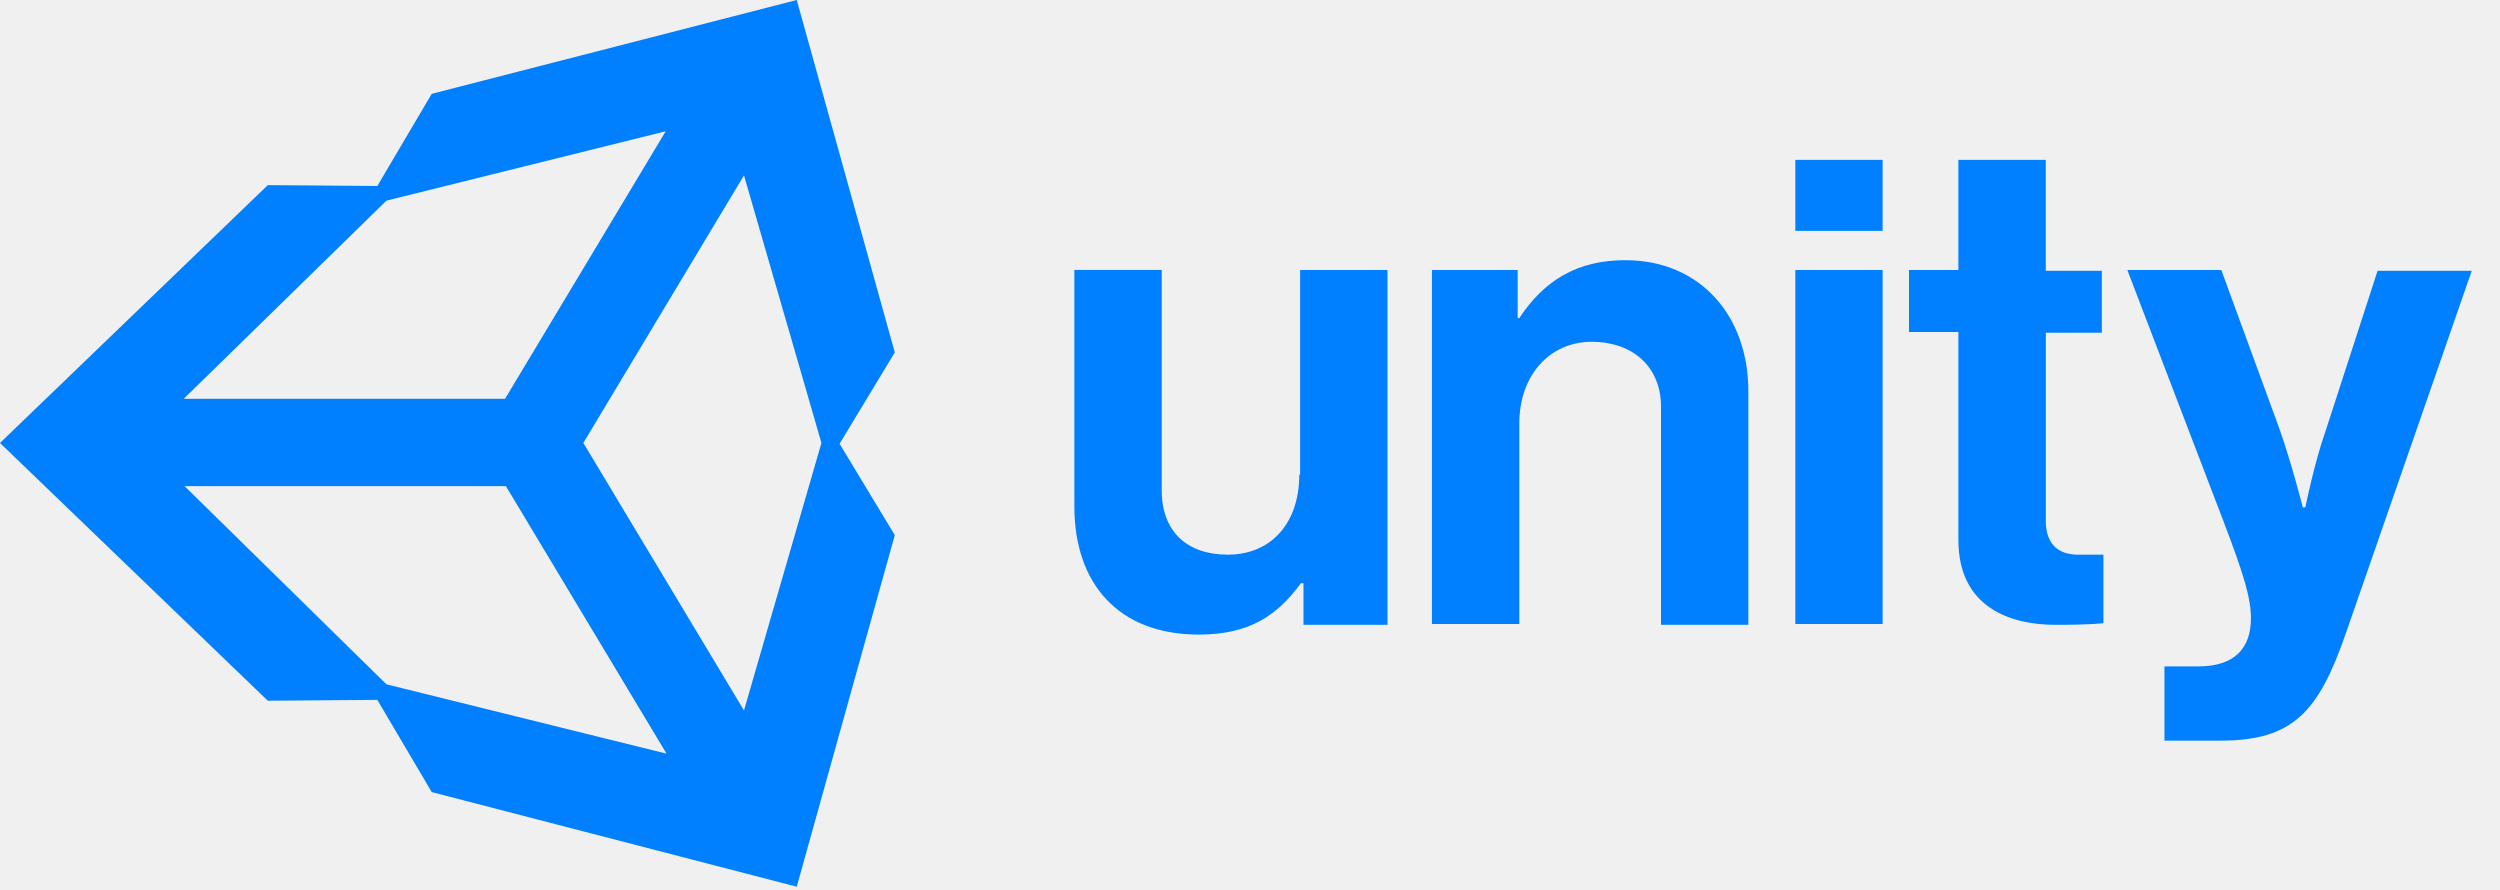
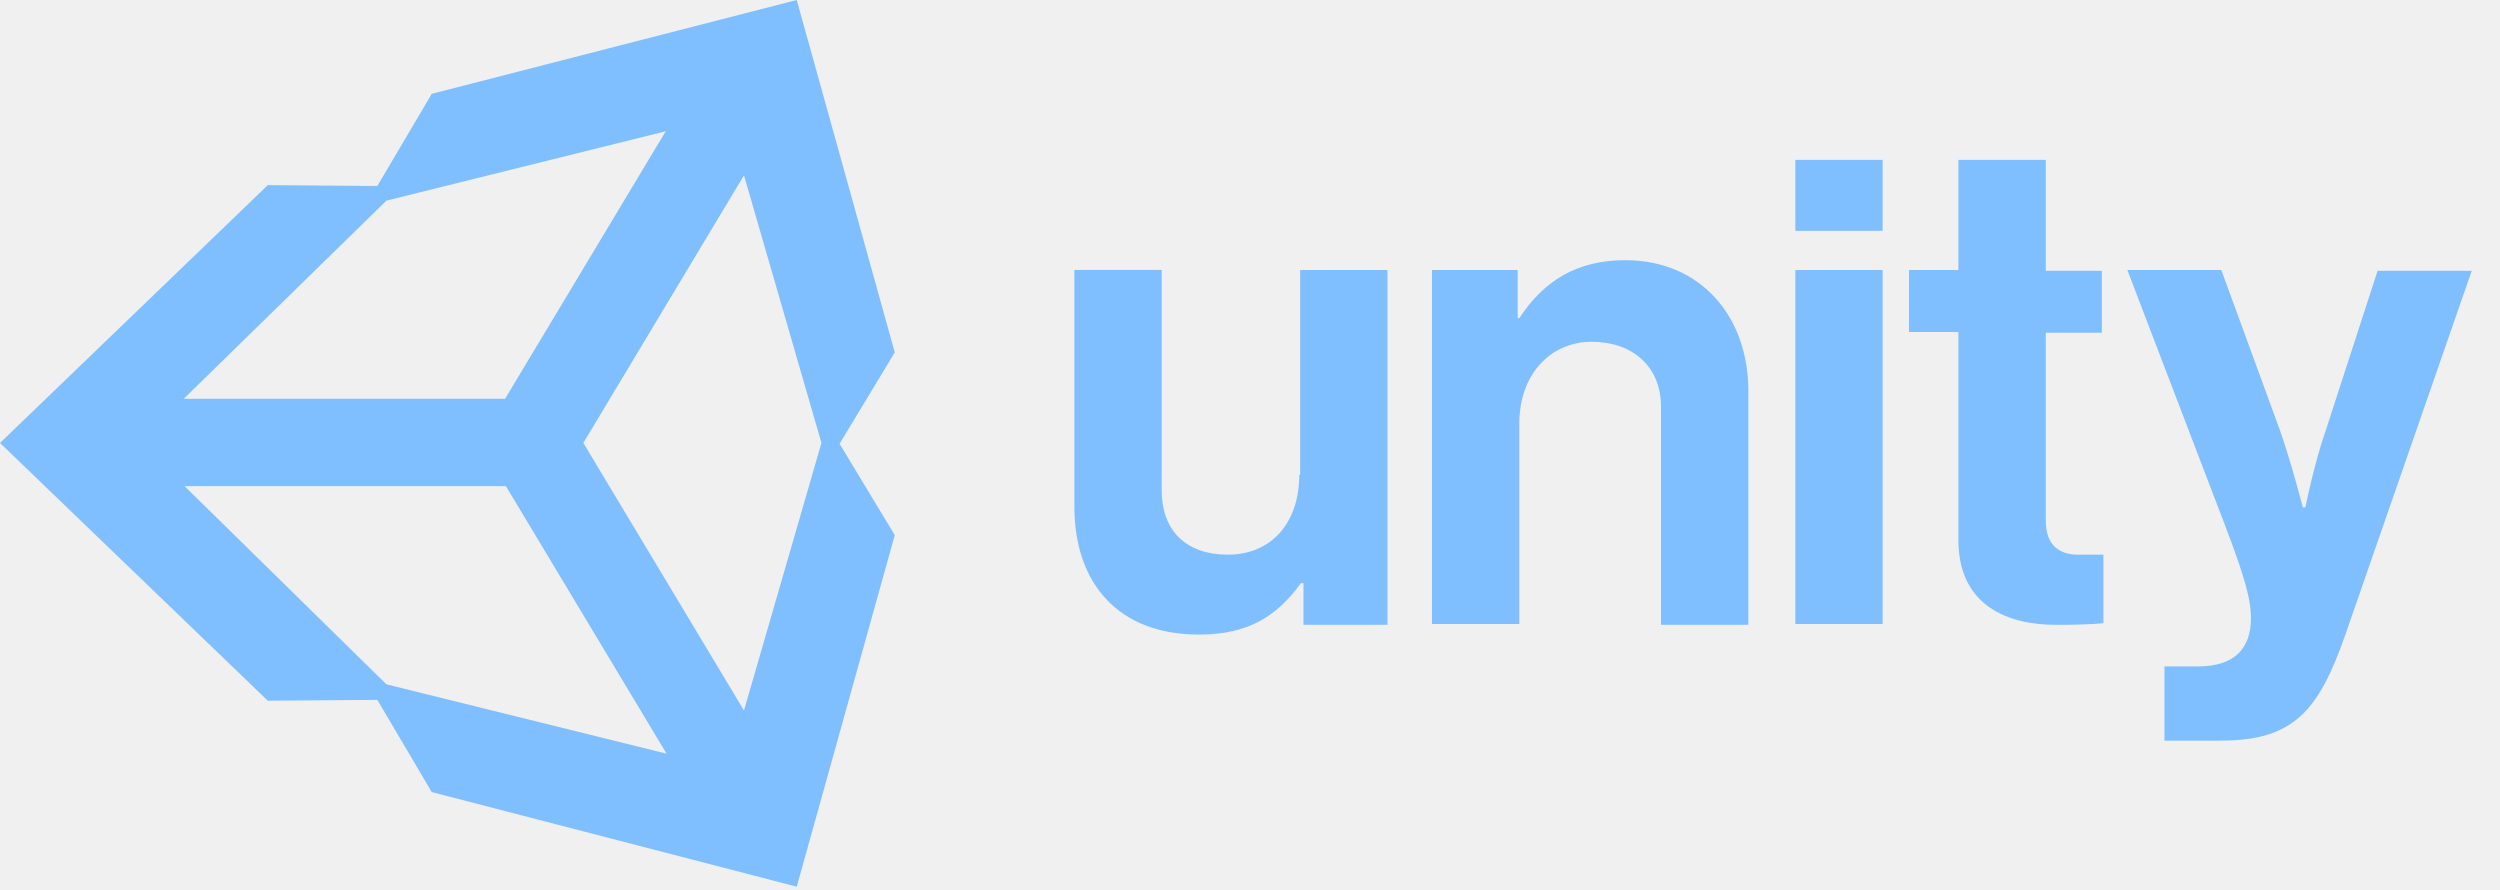
<svg xmlns="http://www.w3.org/2000/svg" width="59" height="21" fill="none">
  <g clip-path="url(#clip0)">
-     <path d="M17.558 16.767l-3.791-6.314 3.791-6.314 1.828 6.314-1.828 6.314zM9.12 16.15l-4.765-4.678h7.584l3.791 6.314-6.61-1.636zm0-11.415l6.591-1.637-3.792 6.314H4.336L9.12 4.735zM18.803 0l-8.614 2.214-1.284 2.175-2.585-.02L0 10.454l6.32 6.083 2.585-.02 1.284 2.176 8.614 2.233 2.314-8.297-1.303-2.156 1.303-2.156L18.803 0zm19.56 6.14c-1.146 0-1.924.482-2.508 1.368h-.038V6.372h-2.023v8.354h2.062V9.991c0-1.136.719-1.925 1.71-1.925.934 0 1.634.558 1.634 1.54v5.14h2.061V9.278c.02-1.828-1.147-3.137-2.897-3.137zm-7.7 5.064c0 1.116-.64 1.886-1.69 1.886-.953 0-1.556-.539-1.556-1.52V6.371h-2.062v5.582c0 1.829 1.05 3.023 2.937 3.023 1.186 0 1.847-.443 2.41-1.213h.06v.982h1.983V6.372h-2.062v4.832h-.02zM42.37 6.372h2.06v8.354h-2.06V6.372zm0-2.599h2.06v1.675h-2.06V3.773zm13.747 2.599l-1.225 3.773c-.273.77-.486 1.829-.486 1.829h-.059s-.272-1.06-.544-1.83l-1.38-3.772h-2.218l2.276 5.948c.486 1.27.641 1.81.641 2.271 0 .693-.37 1.136-1.244 1.136h-.797v1.752h1.322c1.71 0 2.314-.674 2.955-2.522l2.975-8.566h-2.216v-.02zm-7.836 5.91V7.853h1.322V6.391H48.28V3.773h-2.062v2.599h-1.166v1.463h1.166v4.908c0 1.579 1.206 2.003 2.295 2.003.894 0 1.128-.04 1.128-.04V13.09h-.525c-.486.02-.836-.192-.836-.809z" fill="#007FFF" />
+     <path d="M17.558 16.767l-3.791-6.314 3.791-6.314 1.828 6.314-1.828 6.314zM9.12 16.15l-4.765-4.678h7.584l3.791 6.314-6.61-1.636zm0-11.415l6.591-1.637-3.792 6.314H4.336L9.12 4.735zM18.803 0l-8.614 2.214-1.284 2.175-2.585-.02L0 10.454l6.32 6.083 2.585-.02 1.284 2.176 8.614 2.233 2.314-8.297-1.303-2.156 1.303-2.156L18.803 0zm19.56 6.14c-1.146 0-1.924.482-2.508 1.368h-.038V6.372h-2.023v8.354h2.062V9.991c0-1.136.719-1.925 1.71-1.925.934 0 1.634.558 1.634 1.54v5.14h2.061V9.278c.02-1.828-1.147-3.137-2.897-3.137zm-7.7 5.064c0 1.116-.64 1.886-1.69 1.886-.953 0-1.556-.539-1.556-1.52V6.371h-2.062v5.582c0 1.829 1.05 3.023 2.937 3.023 1.186 0 1.847-.443 2.41-1.213h.06v.982h1.983V6.372h-2.062v4.832h-.02zM42.37 6.372h2.06v8.354h-2.06V6.372zm0-2.599h2.06v1.675h-2.06V3.773zm13.747 2.599l-1.225 3.773c-.273.77-.486 1.829-.486 1.829h-.059s-.272-1.06-.544-1.83l-1.38-3.772h-2.218l2.276 5.948c.486 1.27.641 1.81.641 2.271 0 .693-.37 1.136-1.244 1.136h-.797v1.752h1.322c1.71 0 2.314-.674 2.955-2.522l2.975-8.566h-2.216v-.02zm-7.836 5.91V7.853h1.322V6.391H48.28V3.773h-2.062v2.599h-1.166v1.463h1.166v4.908c0 1.579 1.206 2.003 2.295 2.003.894 0 1.128-.04 1.128-.04V13.09h-.525c-.486.02-.836-.192-.836-.809z" fill="#80BFFF" />
  </g>
  <defs>
    <clipPath id="clip0">
      <path fill="#fff" d="M0 0h58.333v21H0z" />
    </clipPath>
  </defs>
</svg>
